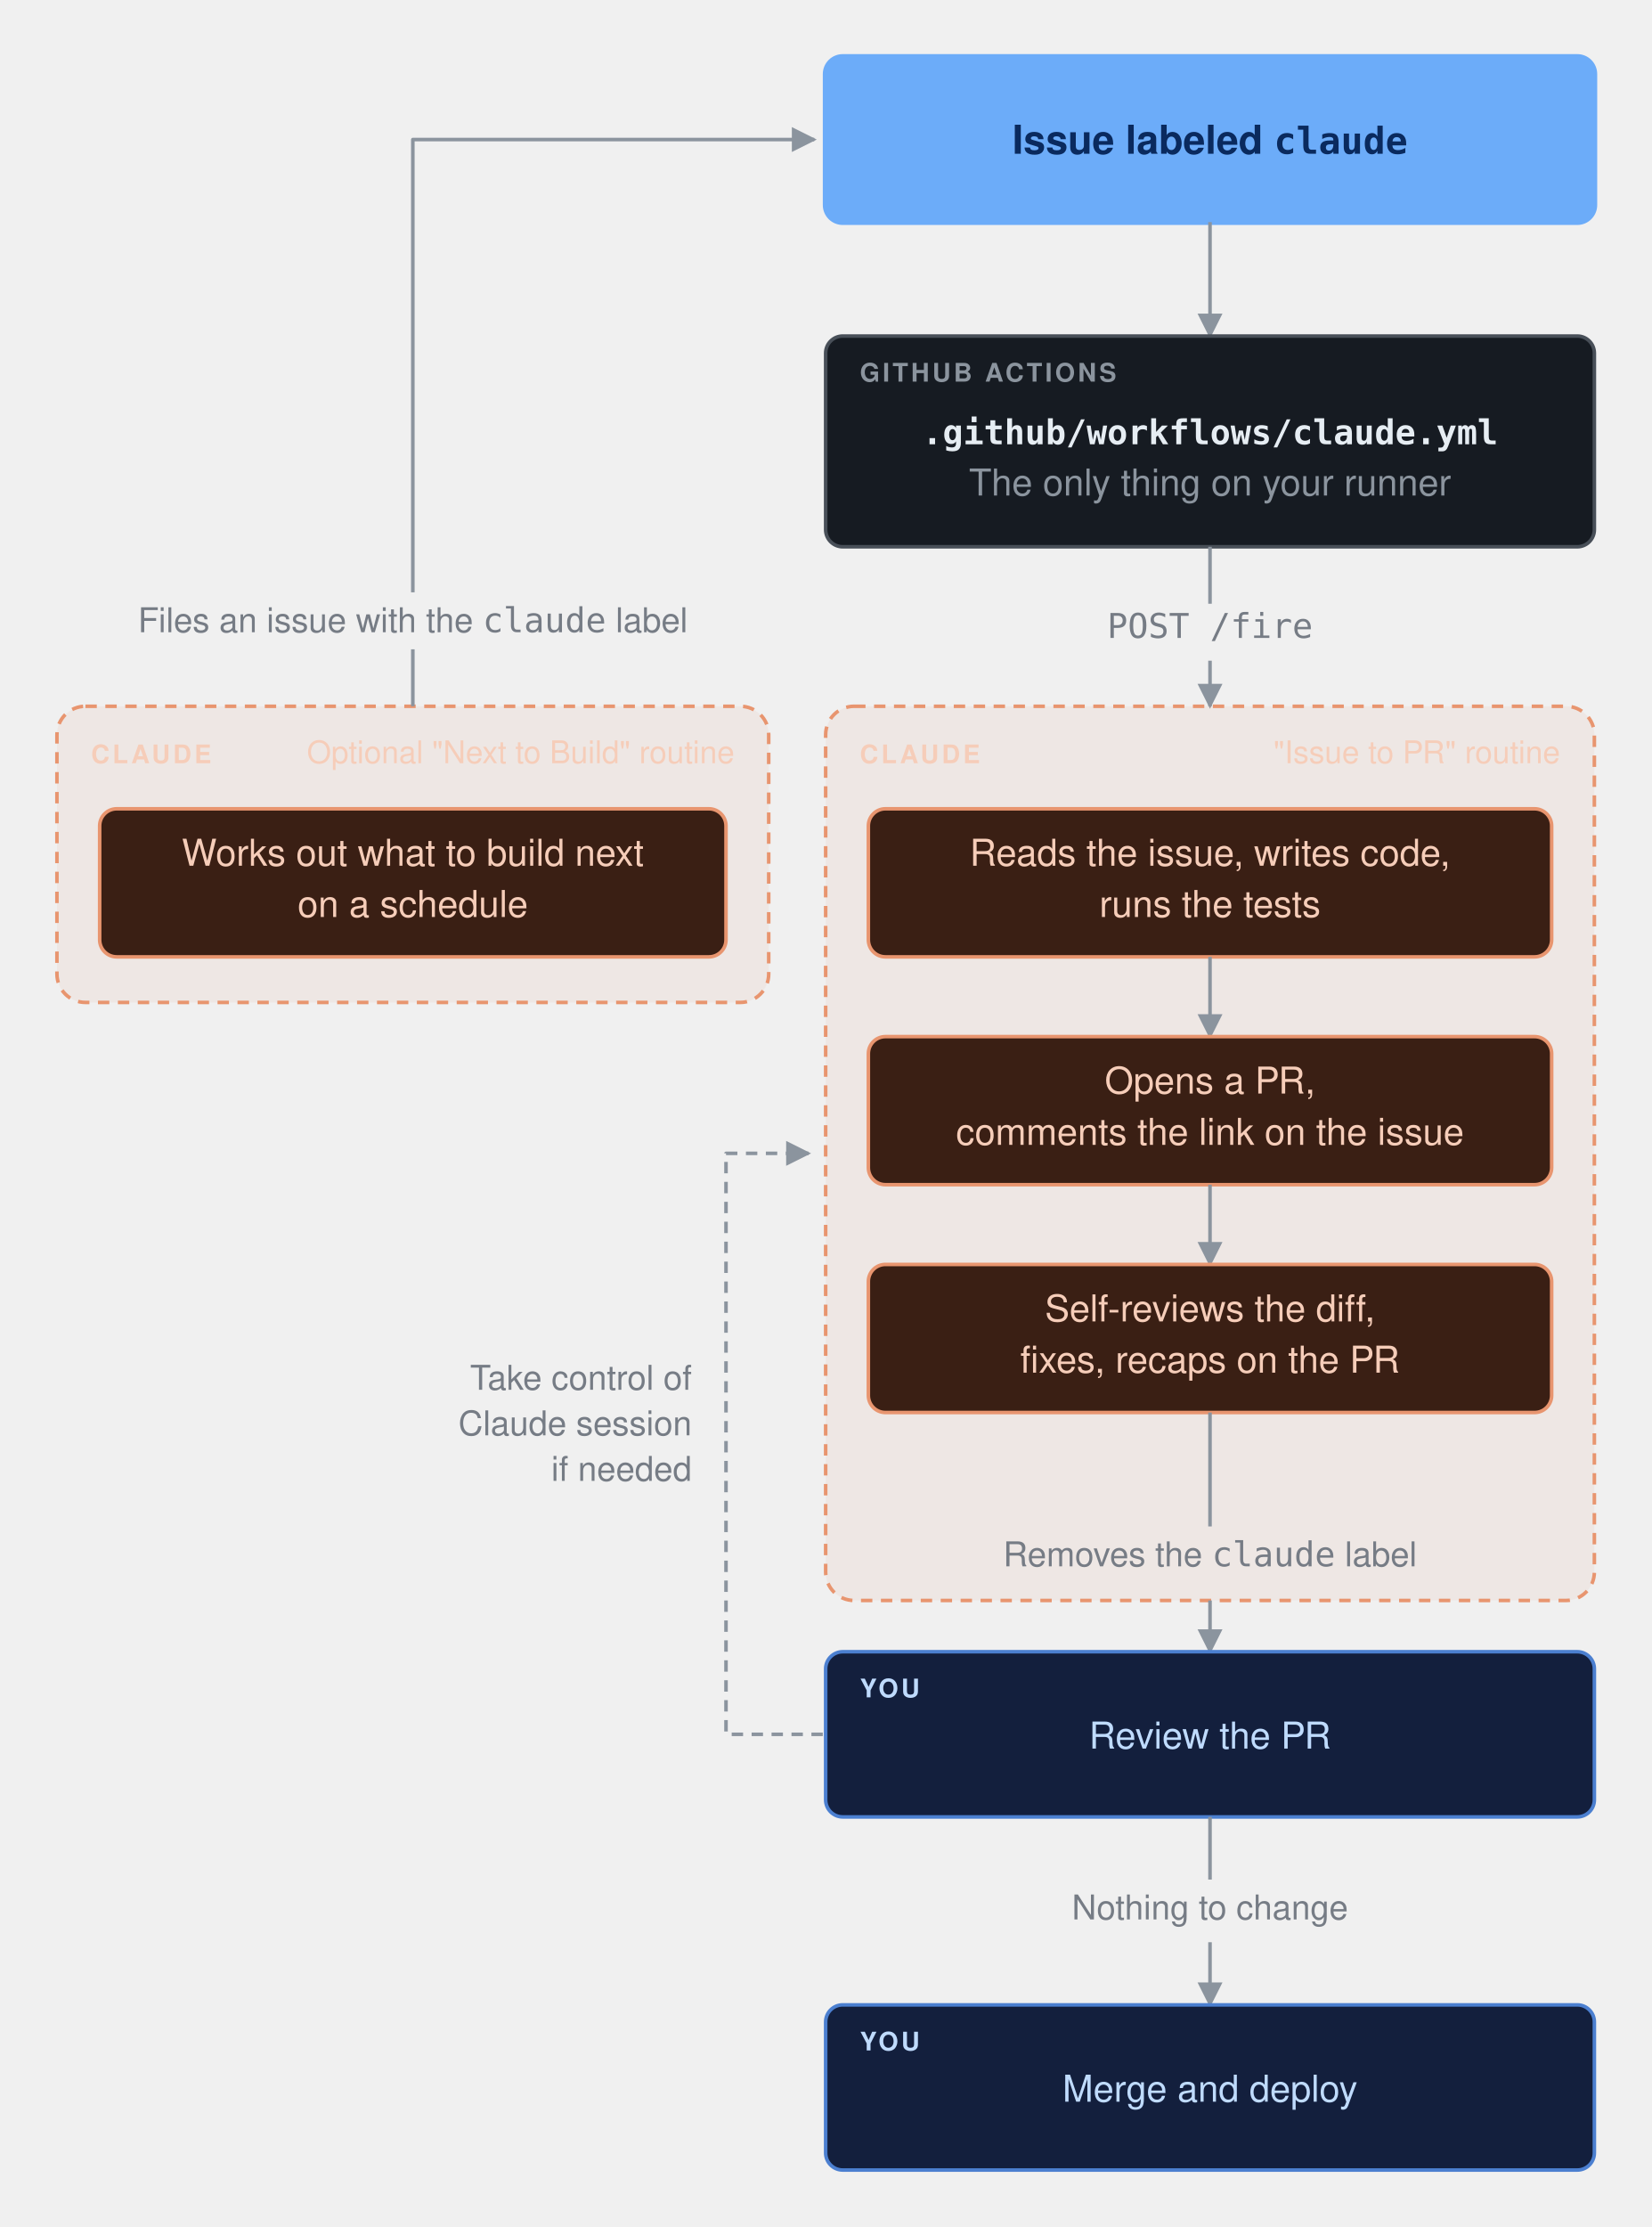
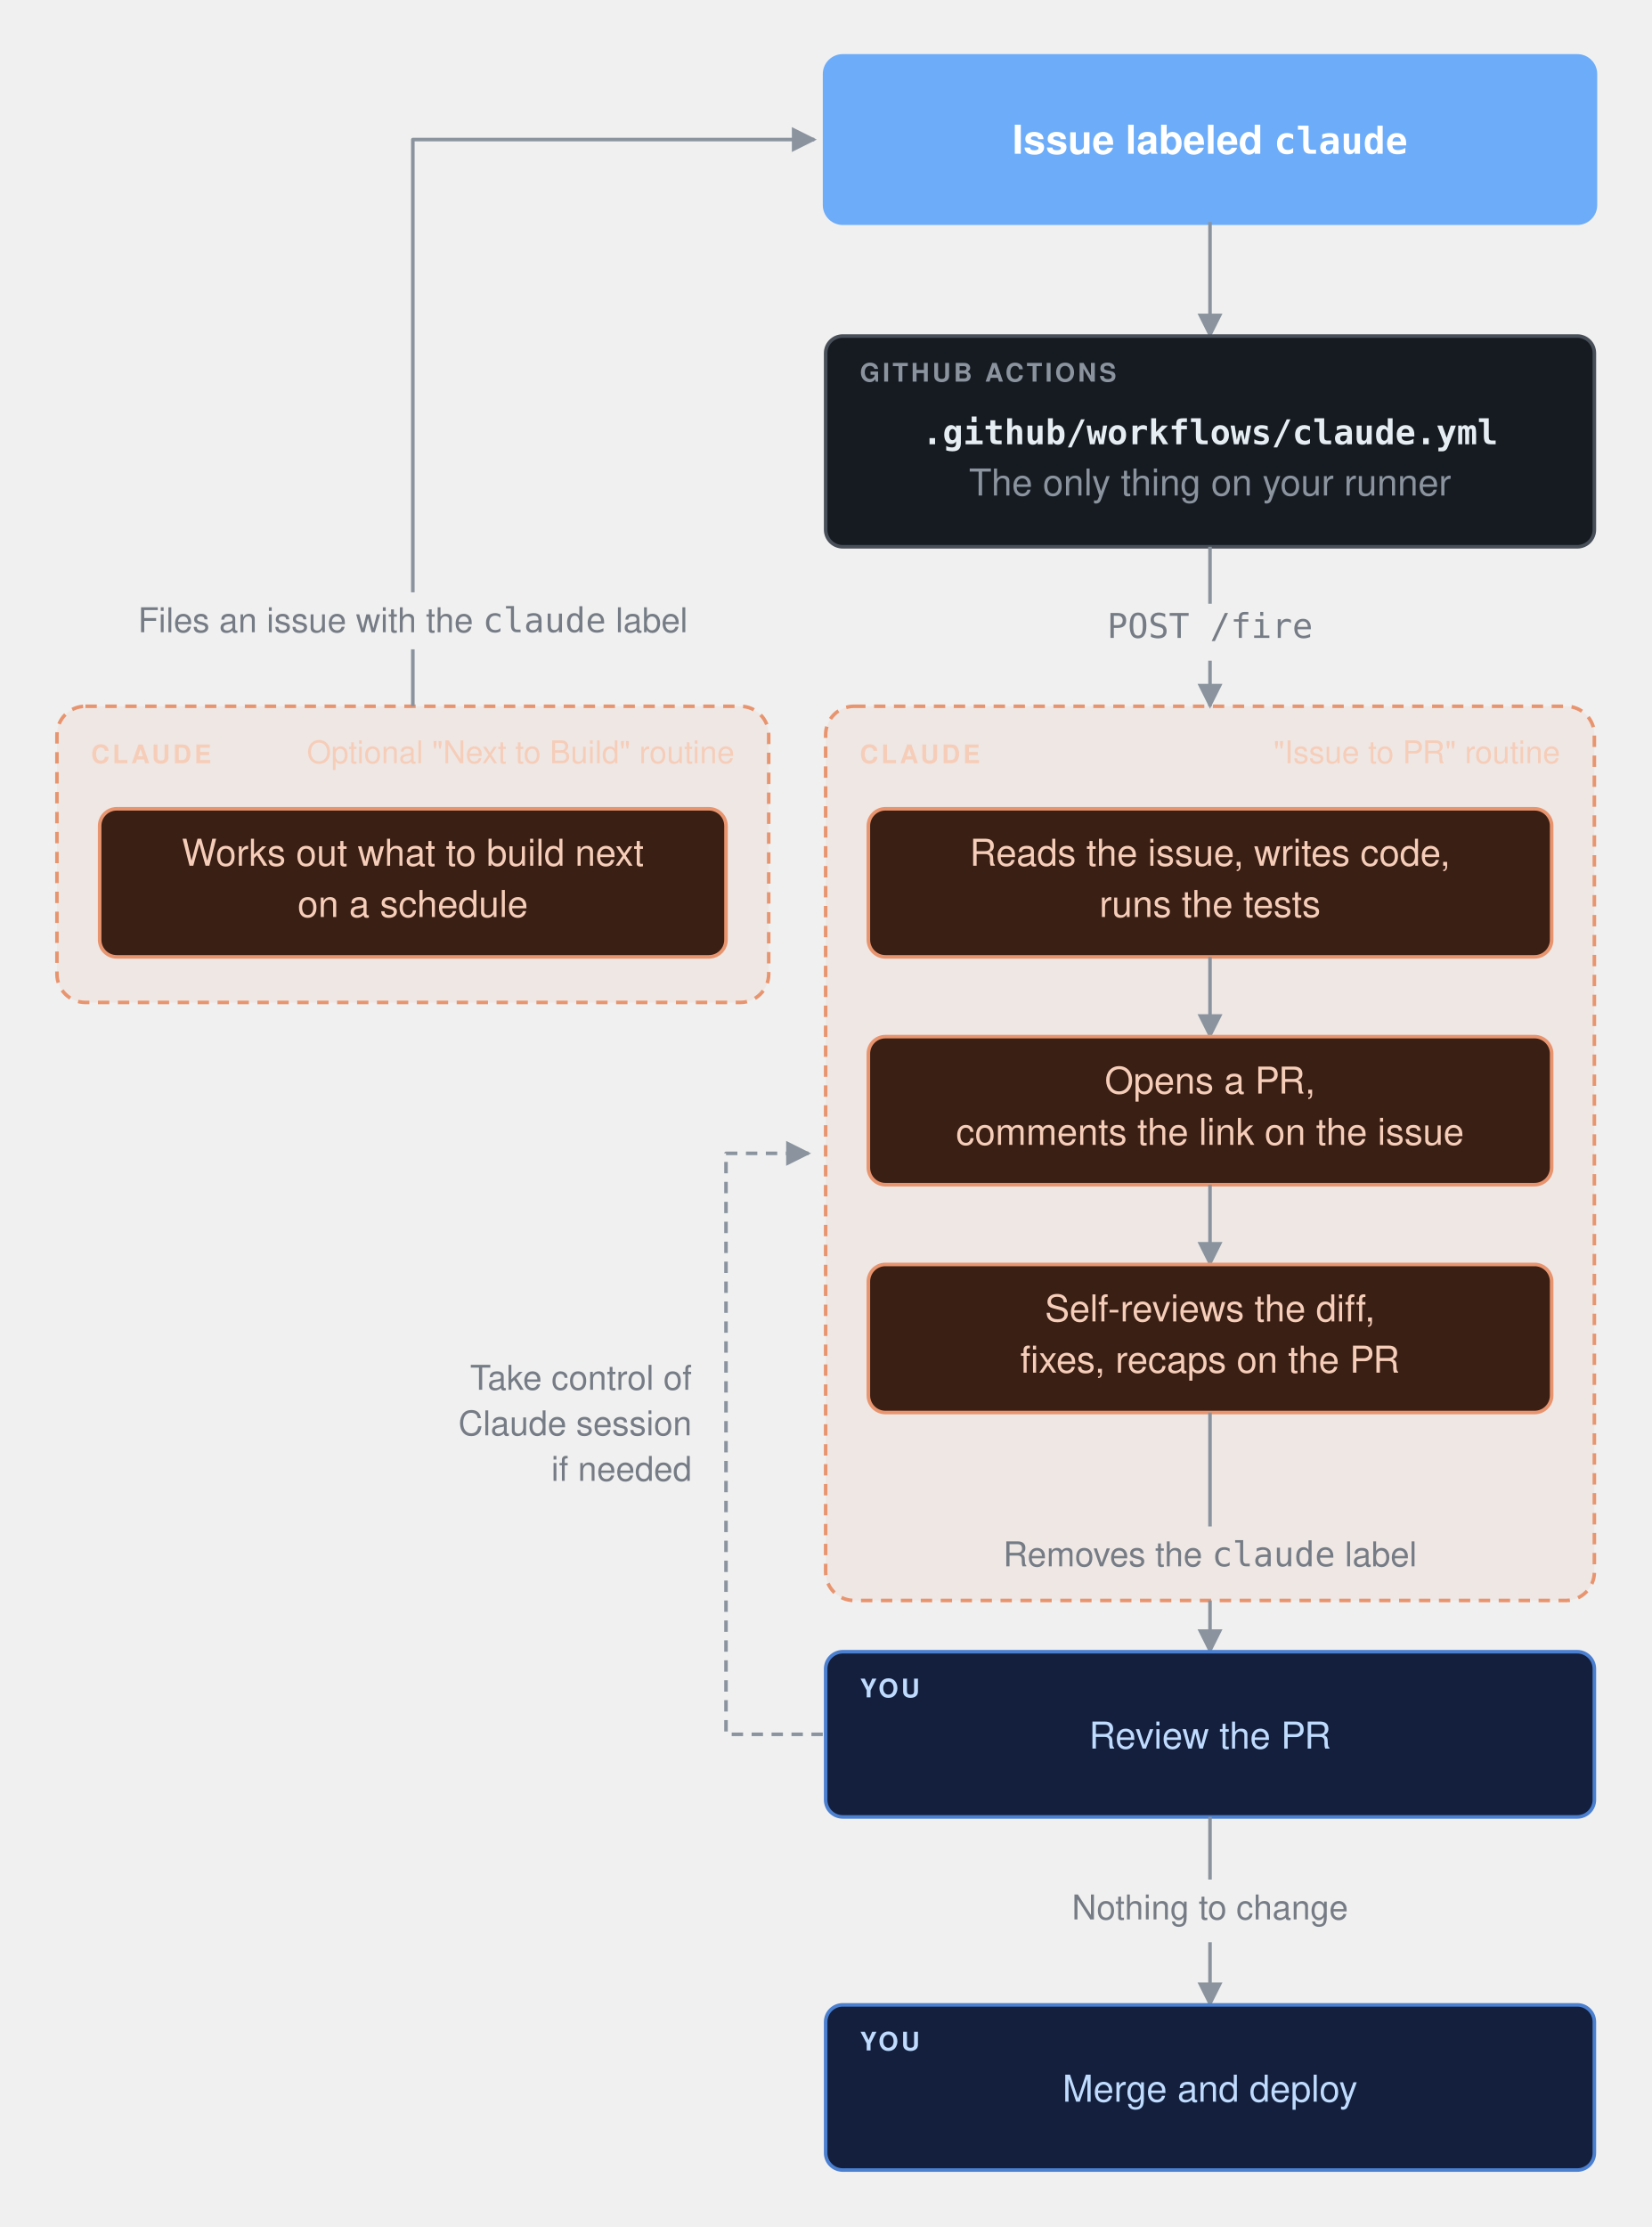
<svg xmlns="http://www.w3.org/2000/svg" viewBox="0 0 580 782" width="580" height="782" role="img" aria-label="Optionally, the Next to Build routine works out what to build next on a schedule and files an issue with the claude label. An issue labeled claude is the trigger, whether a human, a bot or that routine applies it; a GitHub Actions workflow POSTs /fire; the Issue to PR routine reads the issue, writes code, runs the tests, opens a PR, self-reviews it and removes the label. The human reviews the PR: if nothing needs to change they merge and deploy, otherwise they take control of the Claude session.">
  <defs>
    <marker id="d-arrow" viewBox="0 0 10 10" refX="9" refY="5" markerWidth="7" markerHeight="7" orient="auto-start-reverse">
      <path d="M0,0 L10,5 L0,10 z" fill="#8b949e" />
    </marker>
  </defs>
  <g font-family="ui-sans-serif, -apple-system, 'Segoe UI', Helvetica, Arial, sans-serif">
    <rect x="20" y="248" width="250" height="104" rx="10" fill="rgba(232,149,111,0.09)" stroke="#e8956f" stroke-width="1.25" stroke-dasharray="4 3" />
    <text x="32" y="268" font-size="9" font-weight="600" letter-spacing="1" fill="#f6cdb9">CLAUDE</text>
    <text x="258" y="268" font-size="11" text-anchor="end" fill="#f6cdb9">Optional "Next to Build" routine</text>
    <rect x="35" y="284" width="220" height="52" rx="6" fill="#3a1f14" stroke="#e8956f" stroke-width="1.25" />
    <text x="145" y="304" font-size="13" text-anchor="middle" fill="#f6cdb9">Works out what to build next</text>
    <text x="145" y="322" font-size="13" text-anchor="middle" fill="#f6cdb9">on a schedule</text>
    <line x1="145" y1="248" x2="145" y2="228" stroke="#8b949e" stroke-width="1.25" />
    <text x="145" y="222" font-size="12" text-anchor="middle" fill="#767c85">Files an issue with the <tspan font-family="ui-monospace, SFMono-Regular, Menlo, Consolas, monospace" font-size="12">claude</tspan> label</text>
    <path d="M145,208 V49 H286" fill="none" stroke="#8b949e" stroke-width="1.25" stroke-linejoin="round" marker-end="url(#d-arrow)" />
    <rect x="290" y="20" width="270" height="58" rx="6" fill="#6cacf9" stroke="#6cacf9" stroke-width="2" />
-     <text x="425" y="54" font-size="14" font-weight="600" text-anchor="middle" fill="#0a2a5e">Issue labeled <tspan font-family="ui-monospace, SFMono-Regular, Menlo, Consolas, monospace" font-size="13">claude</tspan>
+     <text x="425" y="54" font-size="14" font-weight="600" text-anchor="middle" fill="#ffffff">Issue labeled <tspan font-family="ui-monospace, SFMono-Regular, Menlo, Consolas, monospace" font-size="13">claude</tspan>
    </text>
    <line x1="425" y1="78" x2="425" y2="118" stroke="#8b949e" stroke-width="1.25" marker-end="url(#d-arrow)" />
    <rect x="290" y="118" width="270" height="74" rx="6" fill="#161b22" stroke="#484f58" stroke-width="1.25" />
    <text x="302" y="134" font-size="9" font-weight="600" letter-spacing="1" fill="#8b949e">GITHUB ACTIONS</text>
    <text x="425" y="156" font-size="12" font-weight="600" text-anchor="middle" font-family="ui-monospace, SFMono-Regular, Menlo, Consolas, monospace" fill="#e6edf3">.github/workflows/claude.yml</text>
    <text x="425" y="174" font-size="13" text-anchor="middle" fill="#8b949e">The only thing on your runner</text>
    <line x1="425" y1="192" x2="425" y2="212" stroke="#8b949e" stroke-width="1.25" />
    <text x="425" y="224" font-size="12" text-anchor="middle" font-family="ui-monospace, SFMono-Regular, Menlo, Consolas, monospace" fill="#767c85">POST /fire</text>
    <line x1="425" y1="232" x2="425" y2="248" stroke="#8b949e" stroke-width="1.25" marker-end="url(#d-arrow)" />
    <rect x="290" y="248" width="270" height="314" rx="10" fill="rgba(232,149,111,0.09)" stroke="#e8956f" stroke-width="1.25" stroke-dasharray="4 3" />
    <text x="302" y="268" font-size="9" font-weight="600" letter-spacing="1" fill="#f6cdb9">CLAUDE</text>
    <text x="548" y="268" font-size="11" text-anchor="end" fill="#f6cdb9">"Issue to PR" routine</text>
    <rect x="305" y="284" width="240" height="52" rx="6" fill="#3a1f14" stroke="#e8956f" stroke-width="1.25" />
    <text x="425" y="304" font-size="13" text-anchor="middle" fill="#f6cdb9">Reads the issue, writes code,</text>
    <text x="425" y="322" font-size="13" text-anchor="middle" fill="#f6cdb9">runs the tests</text>
    <line x1="425" y1="336" x2="425" y2="364" stroke="#8b949e" stroke-width="1.25" marker-end="url(#d-arrow)" />
    <rect x="305" y="364" width="240" height="52" rx="6" fill="#3a1f14" stroke="#e8956f" stroke-width="1.25" />
    <text x="425" y="384" font-size="13" text-anchor="middle" fill="#f6cdb9">Opens a PR,</text>
    <text x="425" y="402" font-size="13" text-anchor="middle" fill="#f6cdb9">comments the link on the issue</text>
    <line x1="425" y1="416" x2="425" y2="444" stroke="#8b949e" stroke-width="1.25" marker-end="url(#d-arrow)" />
    <rect x="305" y="444" width="240" height="52" rx="6" fill="#3a1f14" stroke="#e8956f" stroke-width="1.25" />
    <text x="425" y="464" font-size="13" text-anchor="middle" fill="#f6cdb9">Self-reviews the diff,</text>
    <text x="425" y="482" font-size="13" text-anchor="middle" fill="#f6cdb9">fixes, recaps on the PR</text>
    <line x1="425" y1="496" x2="425" y2="536" stroke="#8b949e" stroke-width="1.25" />
    <text x="425" y="550" font-size="12" text-anchor="middle" fill="#767c85">Removes the <tspan font-family="ui-monospace, SFMono-Regular, Menlo, Consolas, monospace" font-size="12">claude</tspan> label</text>
    <line x1="425" y1="562" x2="425" y2="580" stroke="#8b949e" stroke-width="1.25" marker-end="url(#d-arrow)" />
    <rect x="290" y="580" width="270" height="58" rx="6" fill="#131f3d" stroke="#4b7fd0" stroke-width="1.25" />
    <text x="302" y="596" font-size="9" font-weight="600" letter-spacing="1" fill="#bfdbfe">YOU</text>
    <text x="425" y="614" font-size="13" text-anchor="middle" fill="#bfdbfe">Review the PR</text>
    <line x1="425" y1="638" x2="425" y2="660" stroke="#8b949e" stroke-width="1.25" />
    <text x="425" y="674" font-size="12" text-anchor="middle" fill="#767c85">Nothing to change</text>
    <line x1="425" y1="682" x2="425" y2="704" stroke="#8b949e" stroke-width="1.25" marker-end="url(#d-arrow)" />
    <rect x="290" y="704" width="270" height="58" rx="6" fill="#131f3d" stroke="#4b7fd0" stroke-width="1.25" />
    <text x="302" y="720" font-size="9" font-weight="600" letter-spacing="1" fill="#bfdbfe">YOU</text>
    <text x="425" y="738" font-size="13" text-anchor="middle" fill="#bfdbfe">Merge and deploy</text>
    <path d="M289,609 H255 V405 H284" fill="none" stroke="#8b949e" stroke-width="1.25" stroke-dasharray="4 3" stroke-linejoin="round" marker-end="url(#d-arrow)" />
    <text x="243" y="488" font-size="12" text-anchor="end" fill="#767c85">Take control of</text>
    <text x="243" y="504" font-size="12" text-anchor="end" fill="#767c85">Claude session</text>
    <text x="243" y="520" font-size="12" text-anchor="end" fill="#767c85">if needed</text>
  </g>
</svg>
